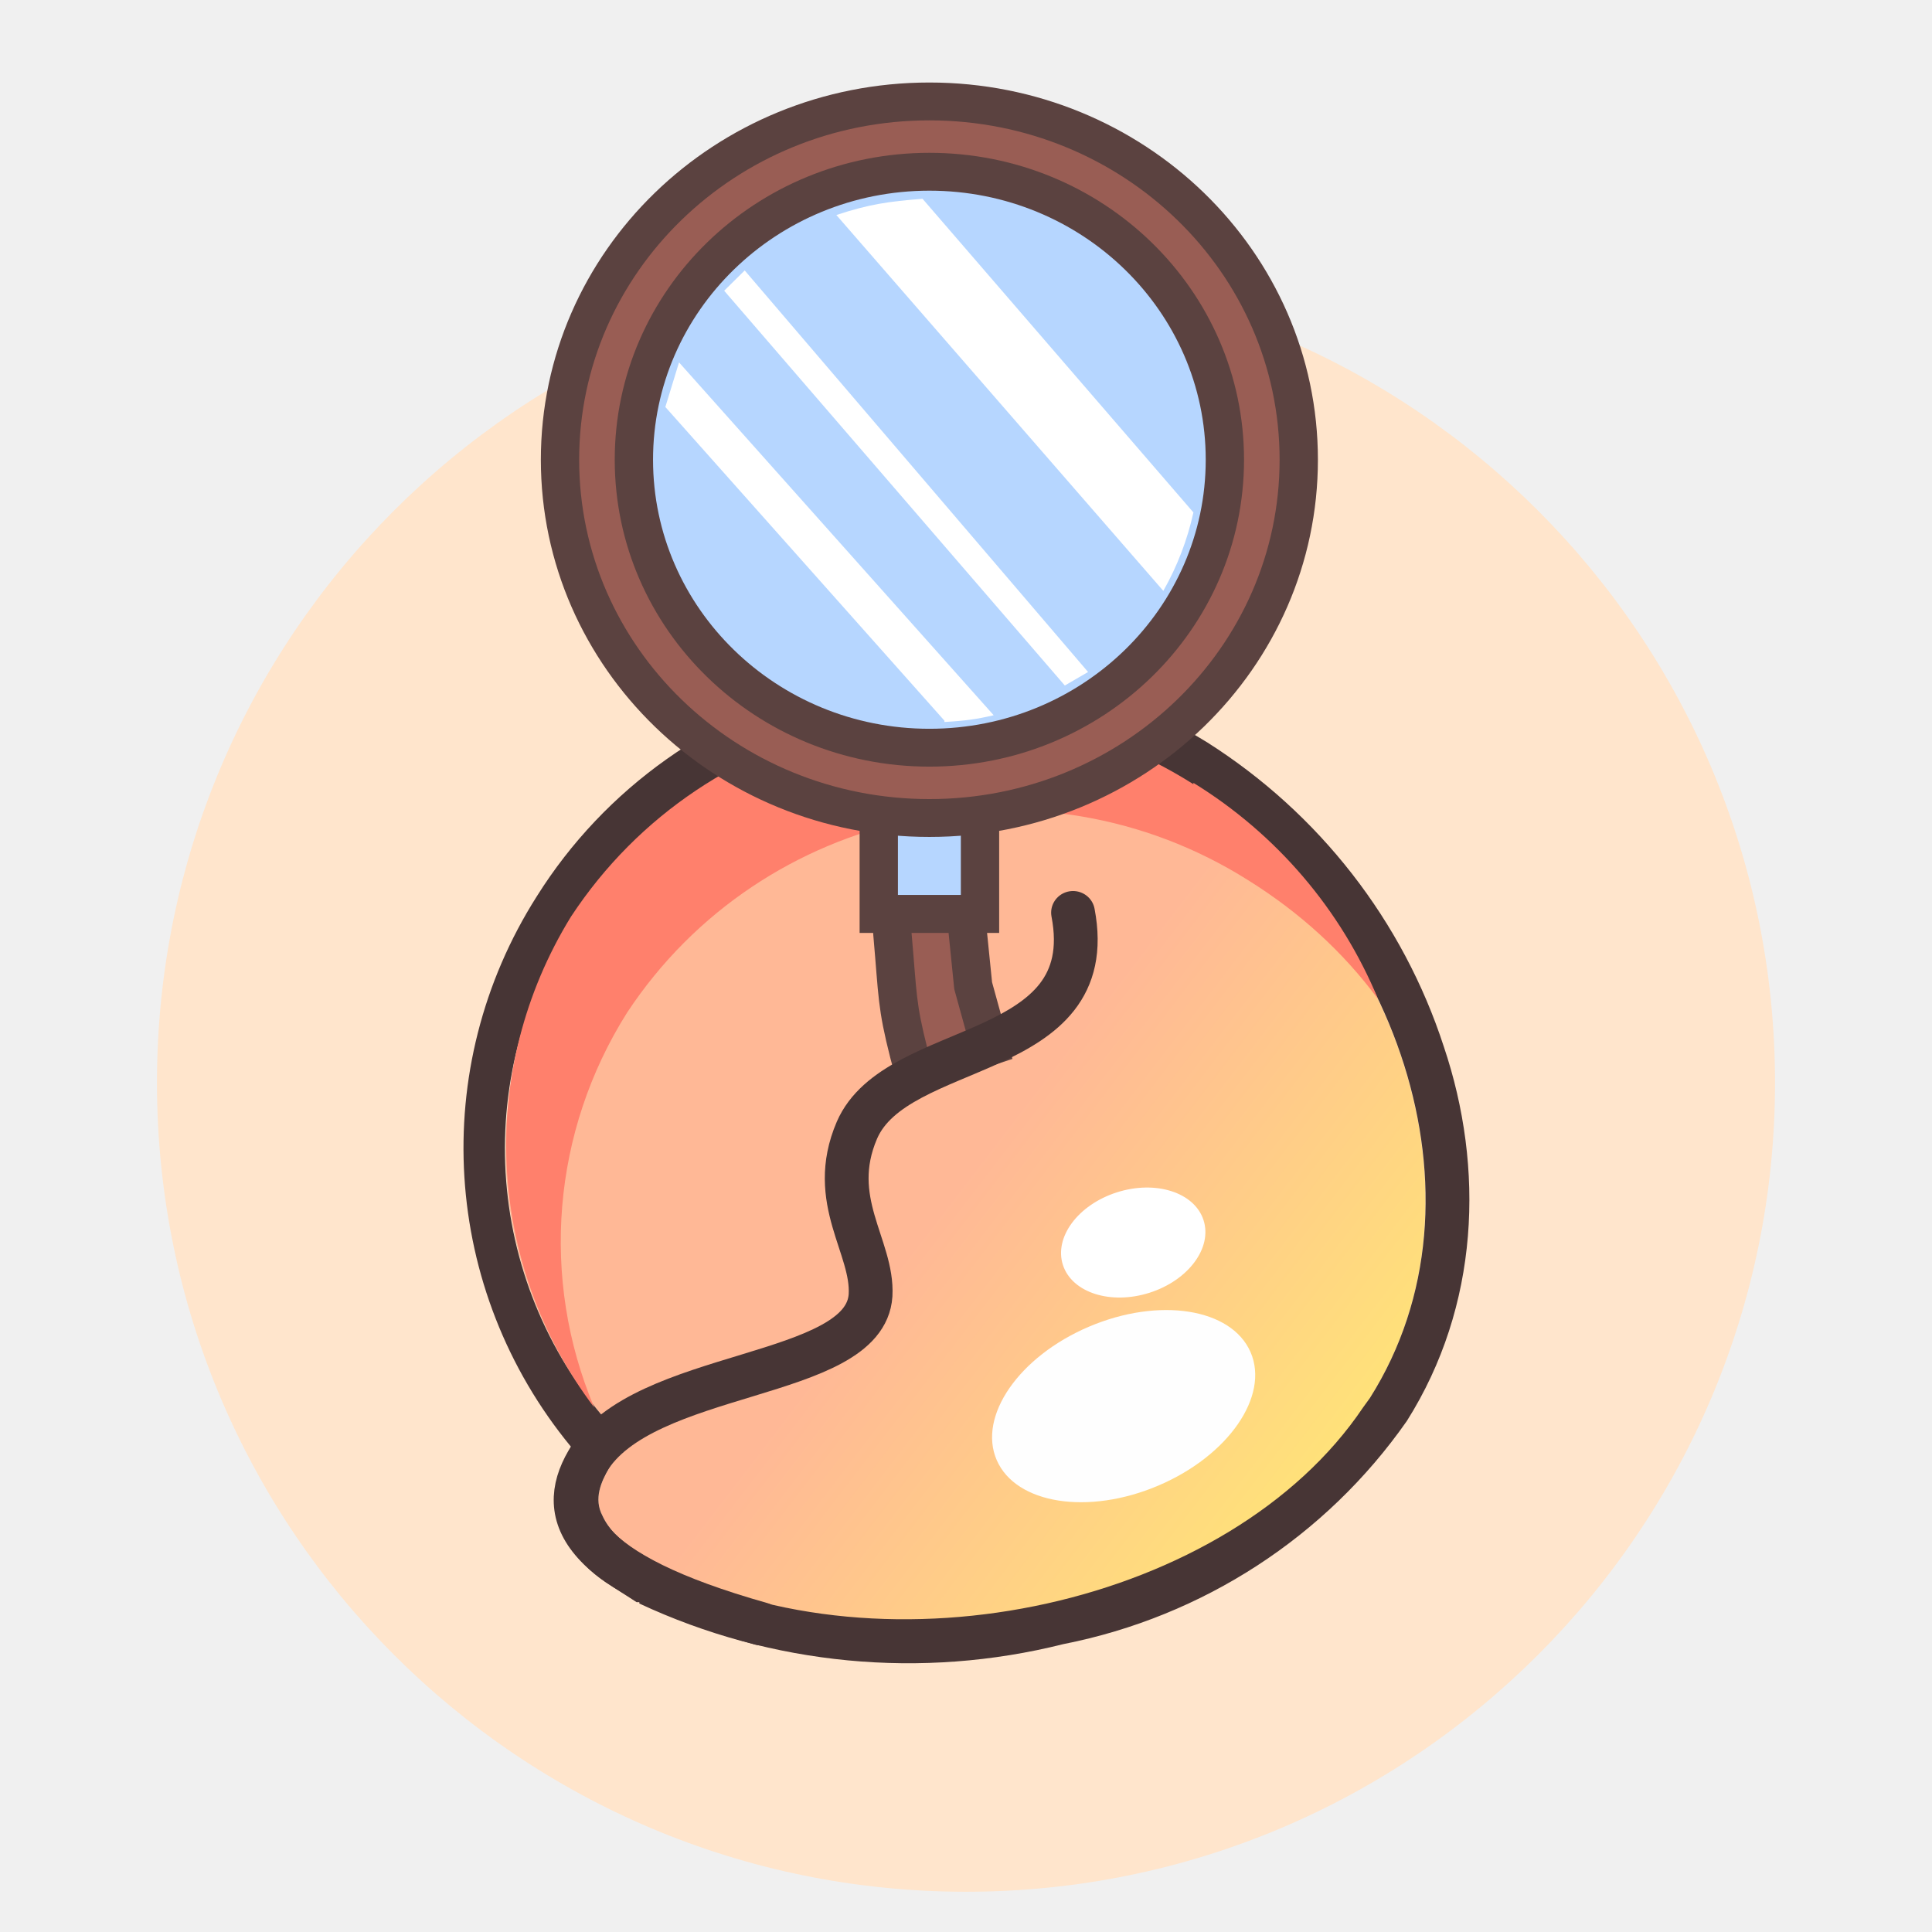
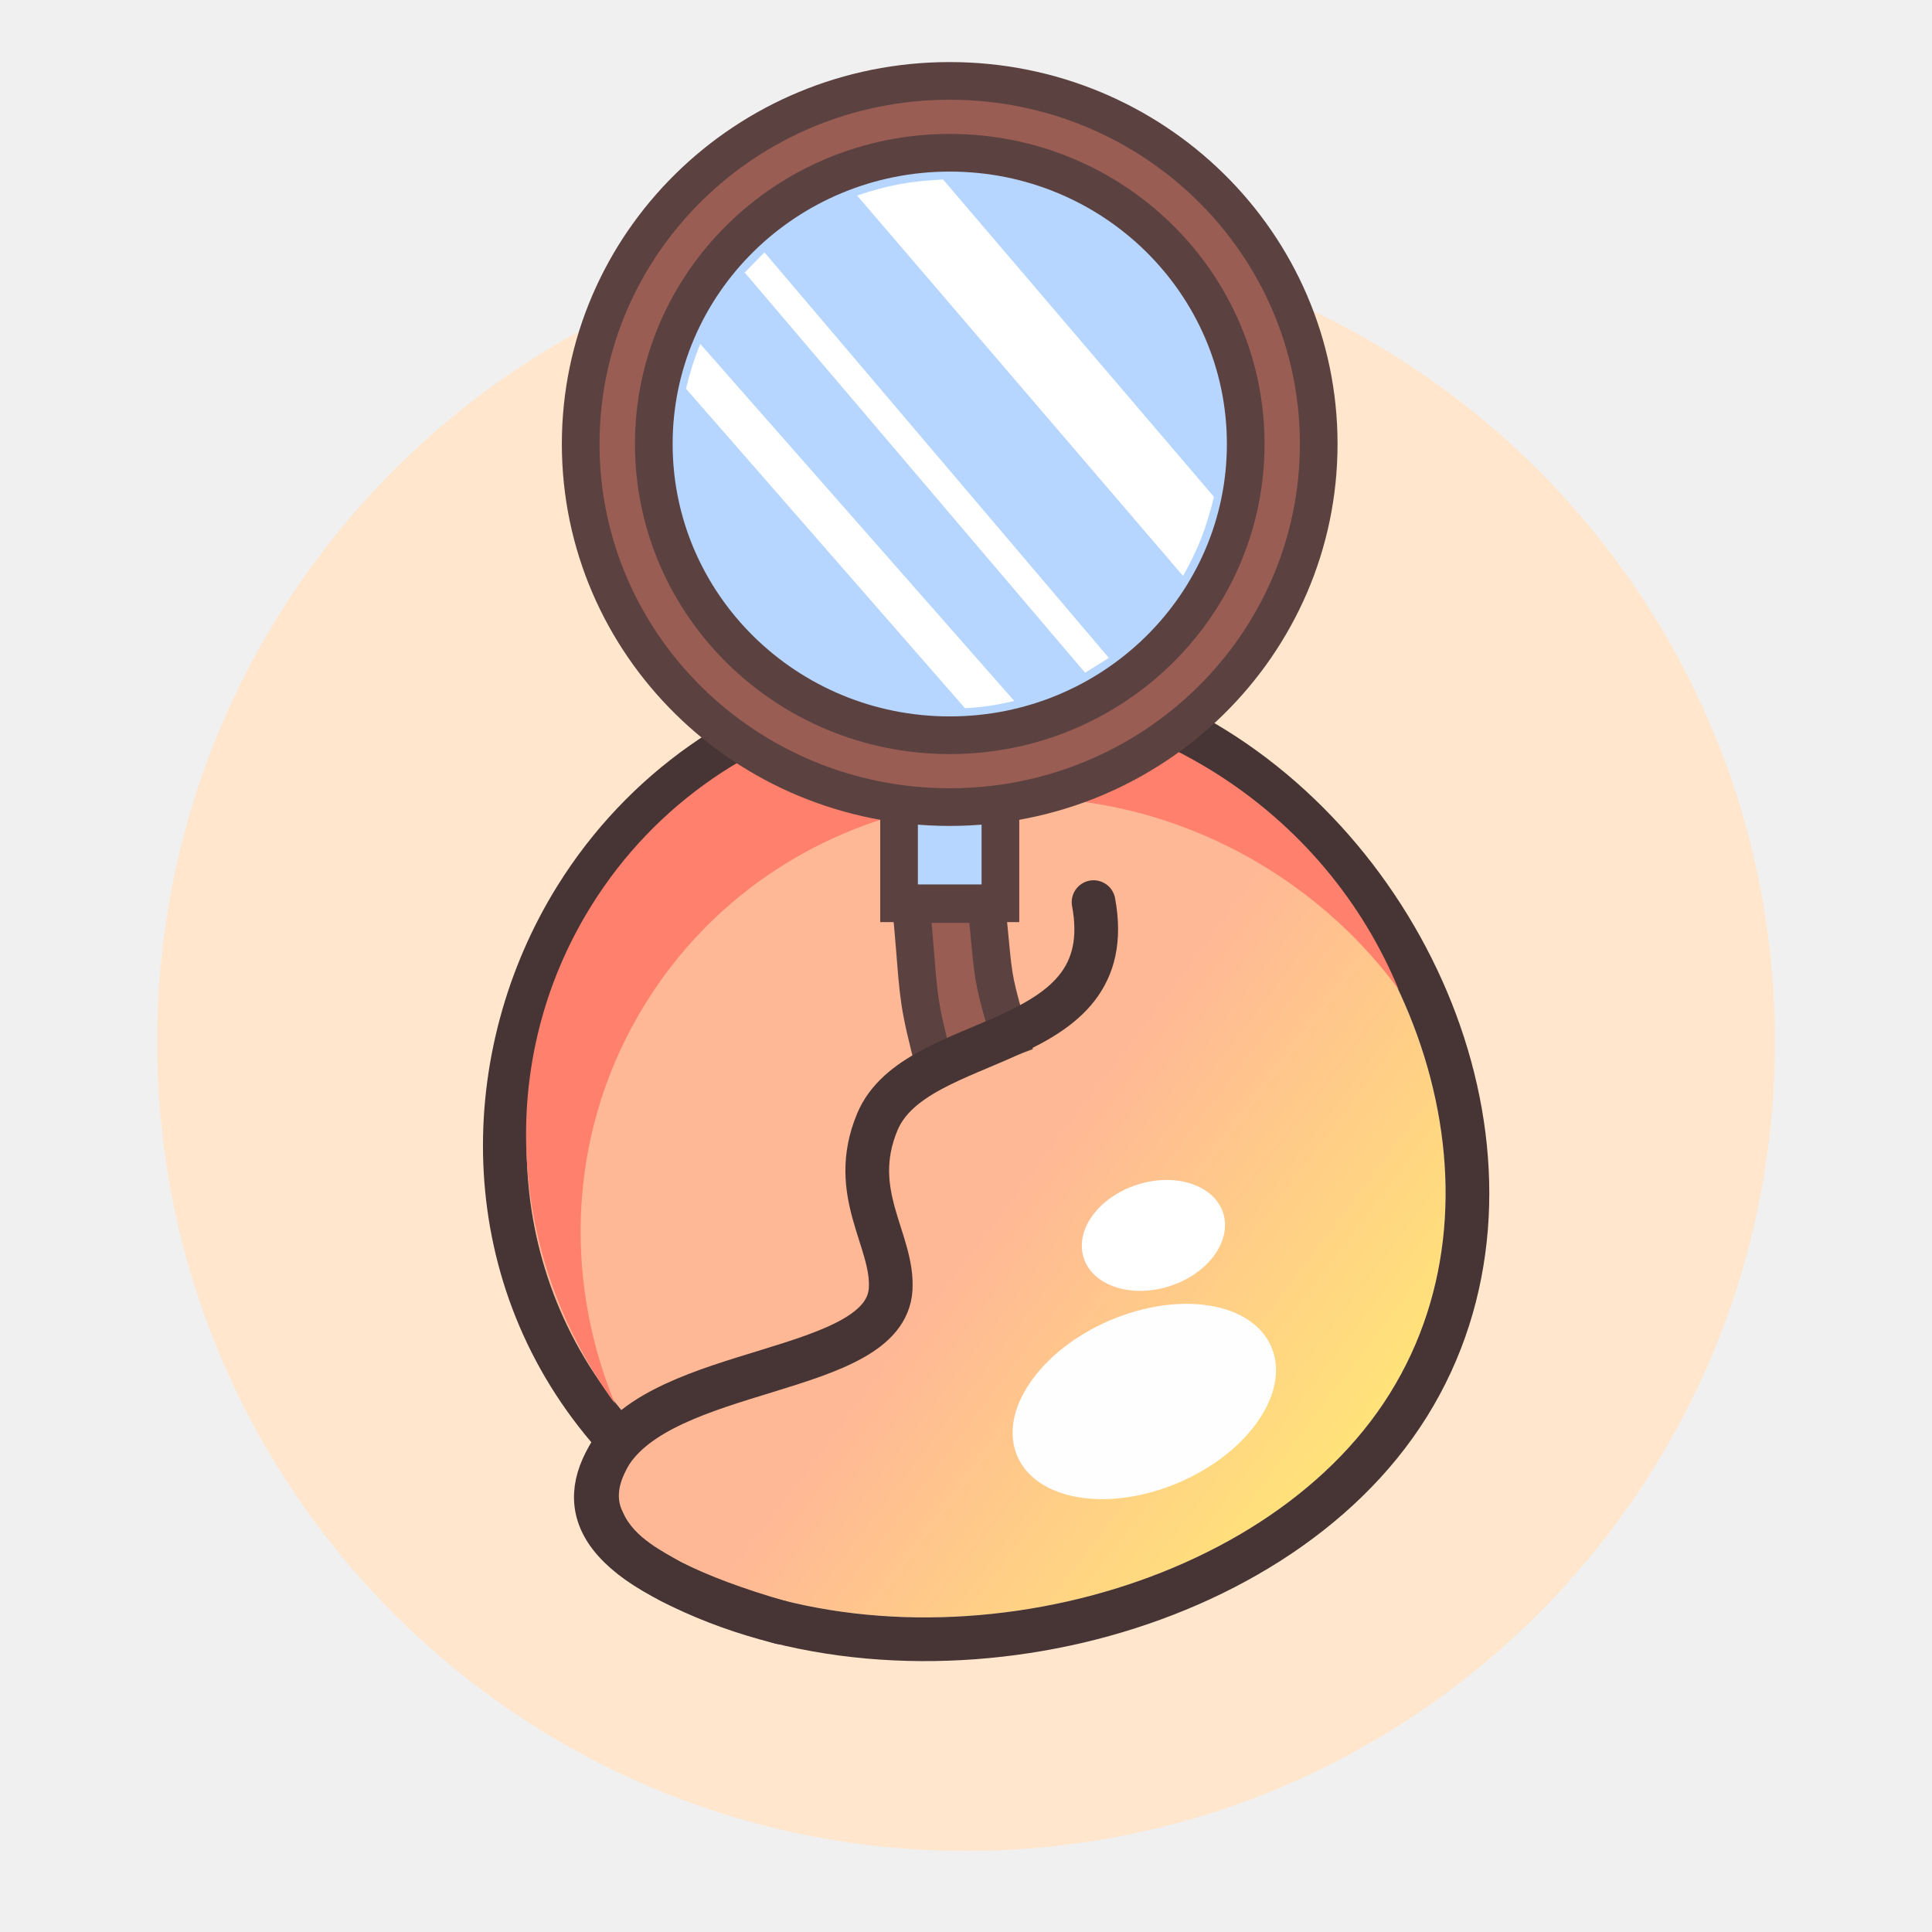
- <svg xmlns="http://www.w3.org/2000/svg" viewBox="0 0 96 96">
-   <circle cx="48" cy="53.8" r="40.2" fill="#ffe5cc" />
-   <g fill="none" transform="matrix(.67978 0 0 .67181 23 4.1)">
-     <path fill="url(#a)" d="M8.2 61.9a31 31 0 0 0 3.3 38.2c.9.9-2.6 3.4-1.3 5.9.9 2 3.2 3 4.2 3.6 16.9 8.8 42.5 2.9 51.9-12.3 9.4-15.1 1.5-36.3-13.7-45.7A32.3 32.3 0 0 0 8.2 61.9" />
-     <path fill="#473535" d="M5.4 60.2a35.5 35.5 0 0 1 49-11.4 42 42 0 0 1 17.3 22.5c3 9 2.6 19.2-2.7 27.7a40 40 0 0 1-25.1 16.5 46 46 0 0 1-31-3v-.1h-.2l-2.3-1.5c-1-.7-2.3-1.8-3-3.5-1.5-2.9 0-5.5.5-6.5a35 35 0 0 1-2.5-40.7m47.2-8.6A32.3 32.3 0 0 0 8.2 61.9l-.4.5a31 31 0 0 0 3.7 37.7c.9.9-2.6 3.4-1.3 5.9.9 2 3.2 3 4.2 3.6 16.6 8.6 41.7 3 51.4-11.6l.5-.7c9.3-14.9 1.7-35.7-13-45.3z" />
-     <path fill="#ff806c" d="M53.4 51.9a33 33 0 0 0-45.5 9.8A32.5 32.5 0 0 0 9.6 98 32 32 0 0 1 12 68.8 33 33 0 0 1 57.4 59q5.7 3.6 9.5 8.8a34 34 0 0 0-13.5-16" />
-     <path fill="#b6d6ff" stroke="#5b4240" stroke-width="2.8" d="M37.8 53v8.5h-7.4V53z" />
-     <path fill="#995d54" stroke="#5b4240" stroke-width="2.8" d="m36.8 61.5.1 1.3.4 4 .9 3.3.3 1.2-1.2.4-2.9 1-1.4.6-.4-1.5c-.9-3.6-.8-4.2-1.2-8.8l-.1-1.5z" />
-     <ellipse cx="34.1" cy="27.9" fill="#995d54" stroke="#5b4240" stroke-width="2.8" rx="27" ry="26.5" />
-     <ellipse cx="34.1" cy="27.9" fill="#b6d6ff" stroke="#5b4240" stroke-width="2.8" rx="21.6" ry="21.3" />
-     <path fill="#fff" d="M51.2 37.6 27.3 9.8c2.4-.8 3.8-1 6.3-1.2l19.8 23.2a21 21 0 0 1-2.2 5.8m-7.2 7L19.1 15.4l1.5-1.5 25.1 29.7zm-8.8 2.6L14.8 24l1-3.3 23 26.1c-1.3.3-2 .4-3.6.5" />
-     <ellipse cx="49" cy="85.8" fill="#fff" rx="5.4" ry="3.9" transform="rotate(162 49 85.8)" />
-     <ellipse cx="48.3" cy="97.9" fill="#fefefe" rx="10.1" ry="6.4" transform="rotate(156.7 48.3 97.9)" />
-     <path stroke="#473535" stroke-linecap="round" stroke-width="3.2" d="M21.8 114c-13.3-3.8-15-8-12.7-12 4-6.9 20.3-6 20.7-12.3.2-3.6-3.2-7-1-12.2 2.9-6.8 17.9-5 15.8-16.1" />
-     <defs>
-       <linearGradient id="a" x1="62.7" x2="8.2" y1="103.2" y2="61.9" gradientUnits="userSpaceOnUse">
-         <stop offset="0" stop-color="#ffe279" />
-         <stop offset=".5" stop-color="#ffb896" />
-         <stop offset=".7" stop-color="#ffb896" />
-       </linearGradient>
-     </defs>
-   </g>
+ <svg xmlns="http://www.w3.org/2000/svg" viewBox="0 0 32 32" fill="none">
+   <path d="M2.603 17.258C2.603 9.858 8.601 3.86 16.001 3.86C23.401 3.86 29.399 9.858 29.399 17.258C29.399 24.658 23.401 30.657 16.001 30.657C8.601 30.657 2.603 24.658 2.603 17.258Z" fill="#FFE6CC" />
+   <path d="M9.847 15.055C8.24 17.636 8.241 21.212 10.607 23.711C10.809 23.912 10.02 24.484 10.319 25.048C10.506 25.487 11.031 25.721 11.264 25.866C15.088 27.848 20.885 26.511 23.021 23.079C25.157 19.648 23.359 14.846 19.927 12.71C16.496 10.574 11.983 11.624 9.847 15.055Z" fill="url(#website-rsdoctor-32-1)" />
+   <path d="M9.232 14.673C11.579 10.902 16.539 9.748 20.31 12.095C22.178 13.258 23.59 15.136 24.251 17.187C24.914 19.242 24.839 21.53 23.636 23.462C22.439 25.385 20.263 26.662 17.941 27.208C15.614 27.754 13.026 27.595 10.93 26.509L10.905 26.495L10.881 26.481C10.857 26.465 10.549 26.297 10.353 26.156C10.129 25.996 9.837 25.742 9.666 25.361C9.342 24.718 9.663 24.122 9.795 23.889C7.461 21.141 7.543 17.386 9.232 14.673ZM19.927 12.71C16.496 10.574 11.983 11.624 9.847 15.055L9.772 15.177C8.24 17.748 8.278 21.252 10.607 23.711C10.808 23.912 10.02 24.484 10.319 25.049C10.506 25.487 11.031 25.721 11.264 25.866C15.028 27.817 20.704 26.552 22.918 23.239L23.021 23.079C25.124 19.702 23.414 14.996 20.087 12.812L19.927 12.71Z" fill="#473535" />
+   <path d="M20.1 12.783C16.547 10.568 11.931 11.563 9.791 15.007C8.175 17.607 8.433 20.859 10.186 23.25C9.311 21.128 9.418 18.667 10.695 16.614C12.835 13.17 17.45 12.175 21.003 14.39C21.873 14.933 22.599 15.617 23.167 16.392C22.575 14.957 21.534 13.677 20.1 12.783Z" fill="#FF806C" />
+   <path d="M16.57 13.056L16.57 14.961L14.891 14.961L14.891 13.056L16.57 13.056Z" fill="#B6D6FF" stroke="#5B4240" stroke-width="0.624" />
+   <path d="M16.339 14.974L16.366 15.257C16.411 15.723 16.429 15.946 16.462 16.151C16.494 16.349 16.539 16.531 16.646 16.906L16.727 17.185L16.453 17.285L15.8 17.523L15.474 17.642L15.39 17.305C15.186 16.489 15.212 16.349 15.119 15.314L15.088 14.974L16.339 14.974Z" fill="#995D54" stroke="#5B4240" stroke-width="0.624" />
+   <ellipse cx="15.73" cy="7.354" rx="6.112" ry="6.014" fill="#995D54" stroke="#5B4240" stroke-width="0.624" />
+   <ellipse cx="15.731" cy="7.354" rx="4.902" ry="4.824" fill="#B6D6FF" stroke="#5B4240" stroke-width="0.624" />
+   <path d="M19.596 9.54L14.196 3.238C14.726 3.064 15.038 3.005 15.62 2.973L20.107 8.23C19.965 8.797 19.848 9.078 19.596 9.54Z" fill="white" />
+   <path d="M17.973 11.143L12.335 4.514L12.662 4.18L18.366 10.897L17.973 11.143Z" fill="white" />
+   <path d="M15.983 11.73L11.362 6.438C11.436 6.138 11.488 5.975 11.598 5.696L16.799 11.61C16.496 11.678 16.322 11.711 15.983 11.73Z" fill="white" />
+   <ellipse cx="19.105" cy="20.462" rx="1.213" ry="0.882" transform="rotate(162.091 19.1046 20.4622)" fill="white" />
+   <ellipse cx="18.953" cy="23.214" rx="2.29" ry="1.459" transform="rotate(156.698 18.9533 23.2136)" fill="#FEFEFE" />
+   <path d="M12.931 26.873C9.935 26.006 9.533 25.066 10.071 24.135C10.965 22.589 14.665 22.796 14.752 21.352C14.801 20.541 14.038 19.764 14.531 18.583C15.174 17.043 18.582 17.461 18.113 14.942" stroke="#473535" stroke-width="0.724" stroke-linecap="round" />
+   <defs>
+     <linearGradient id="website-rsdoctor-32-1" x1="22.217" y1="24.416" x2="9.847" y2="15.055" gradientUnits="userSpaceOnUse">
+       <stop offset="0.012" stop-color="#FFE279" />
+       <stop offset="0.461" stop-color="#FFB896" />
+       <stop offset="0.741" stop-color="#FFB896" />
+     </linearGradient>
+   </defs>
</svg>
